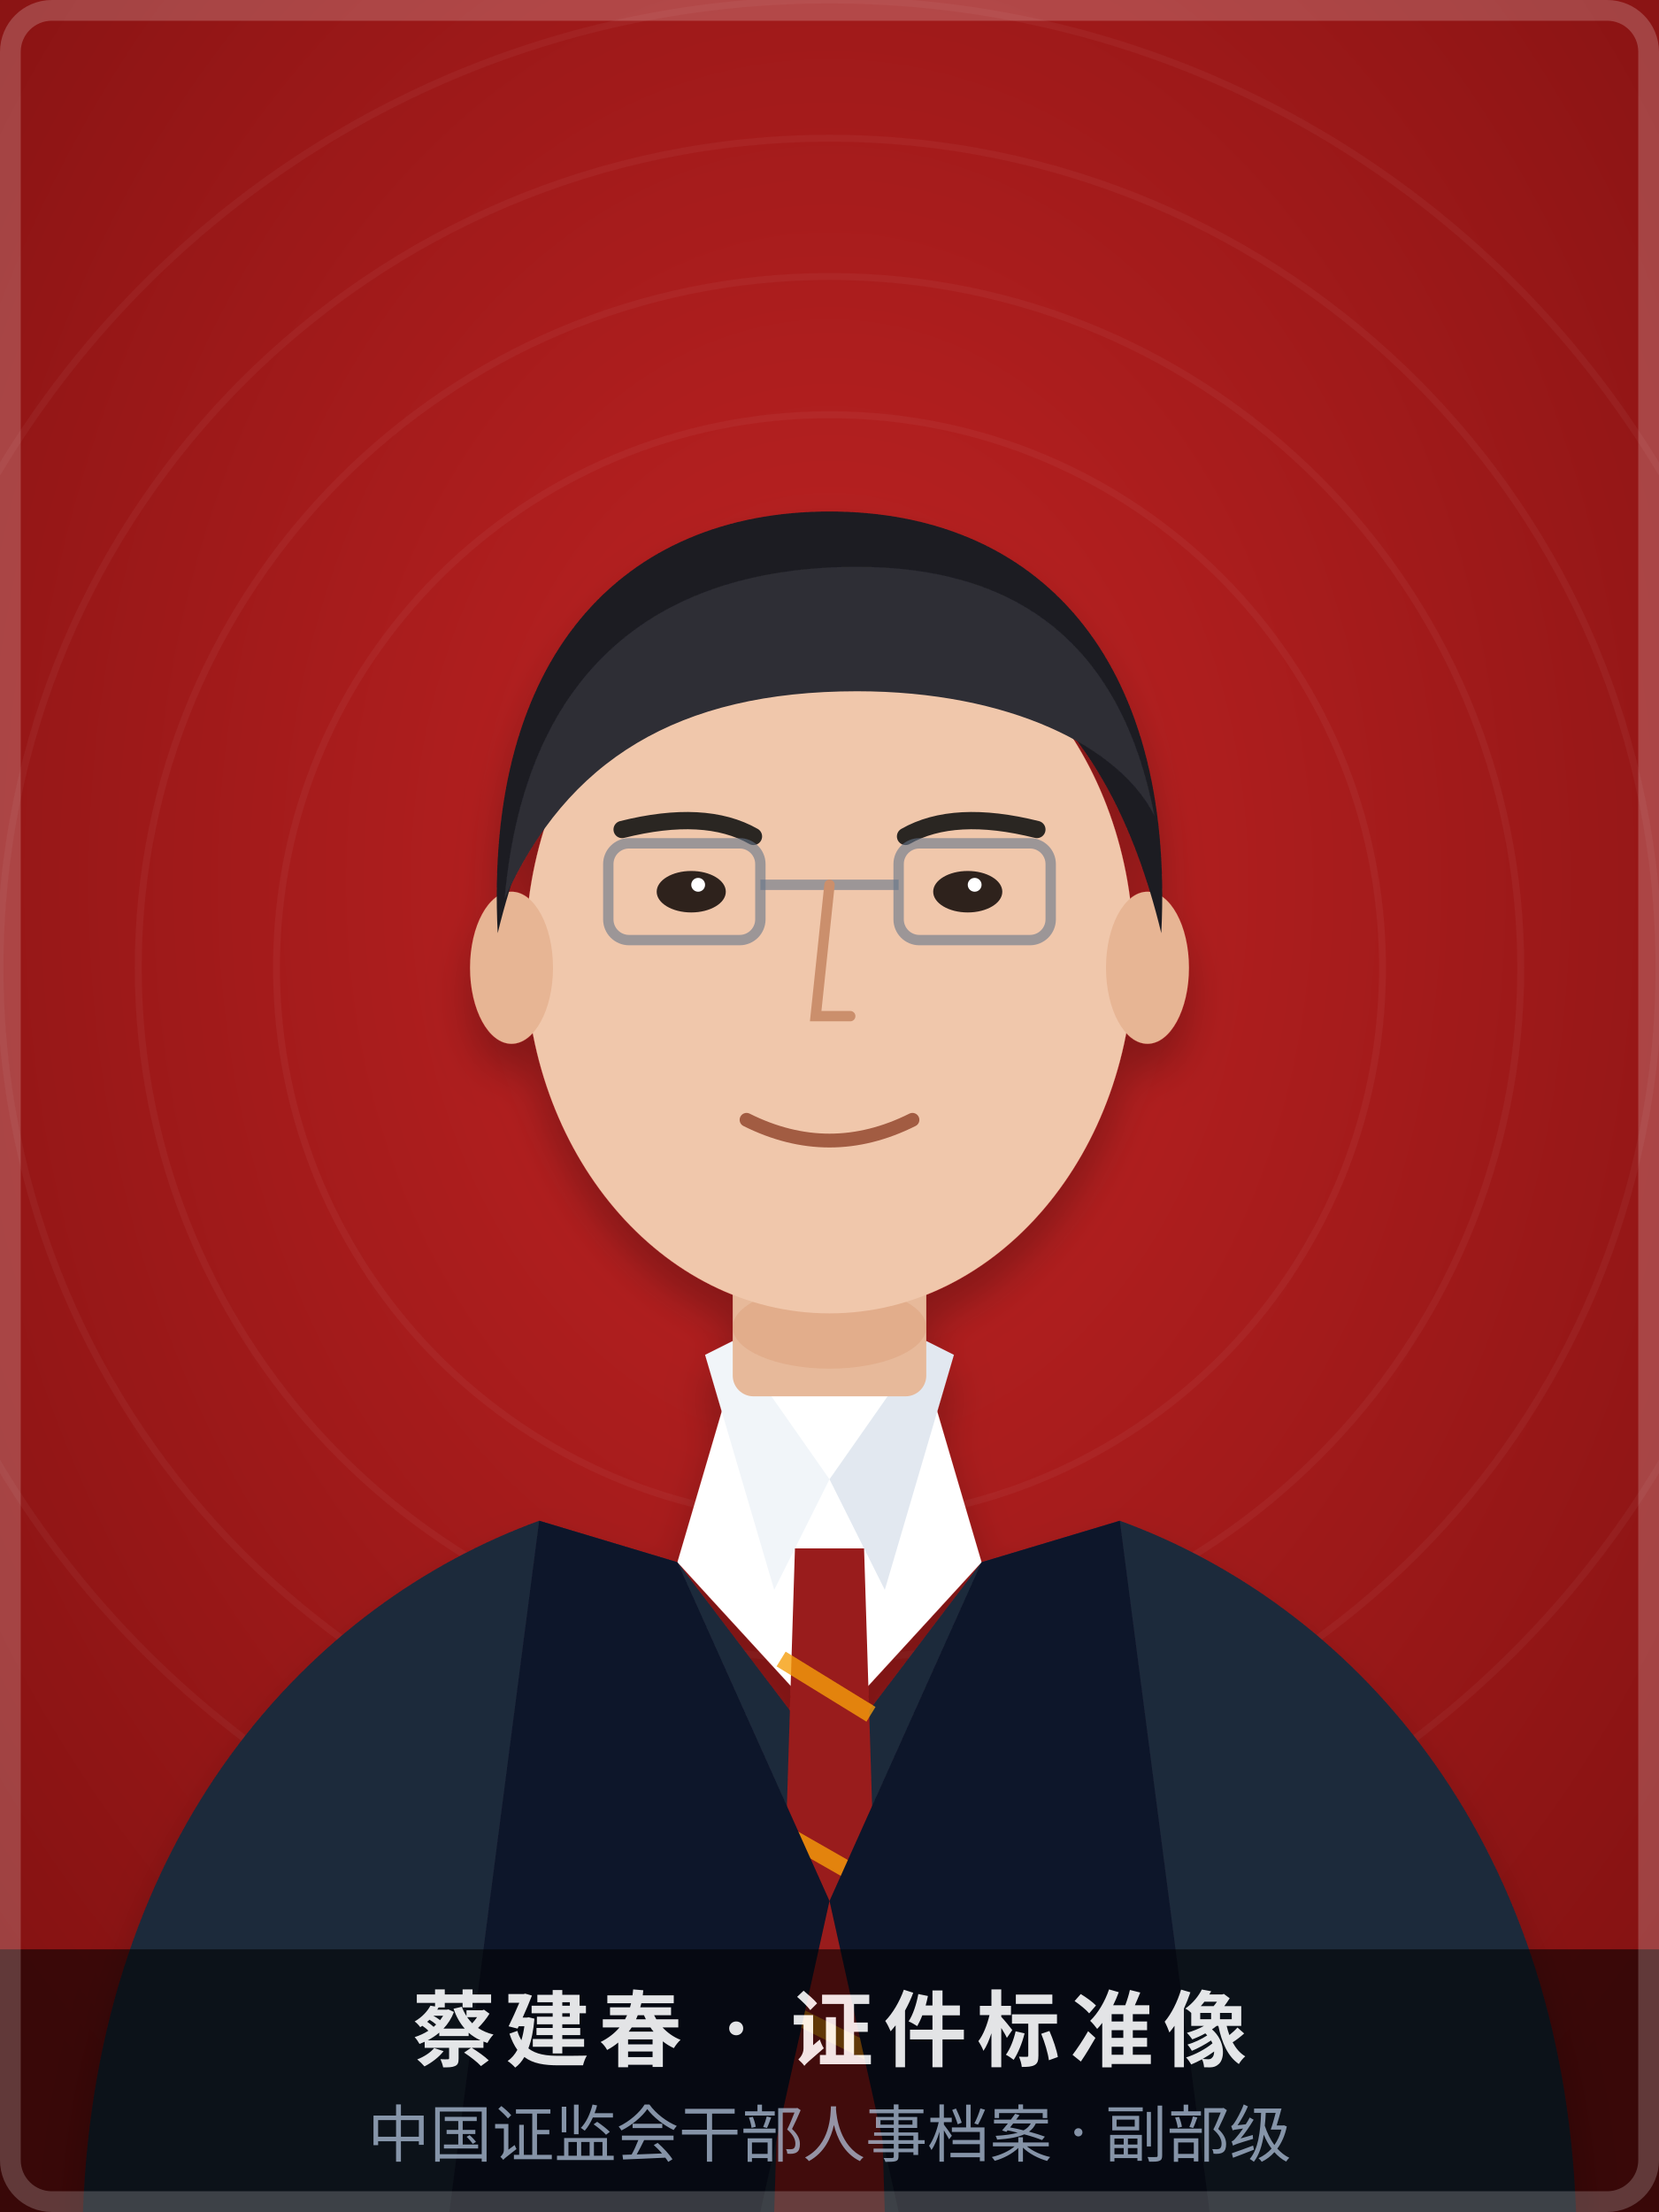
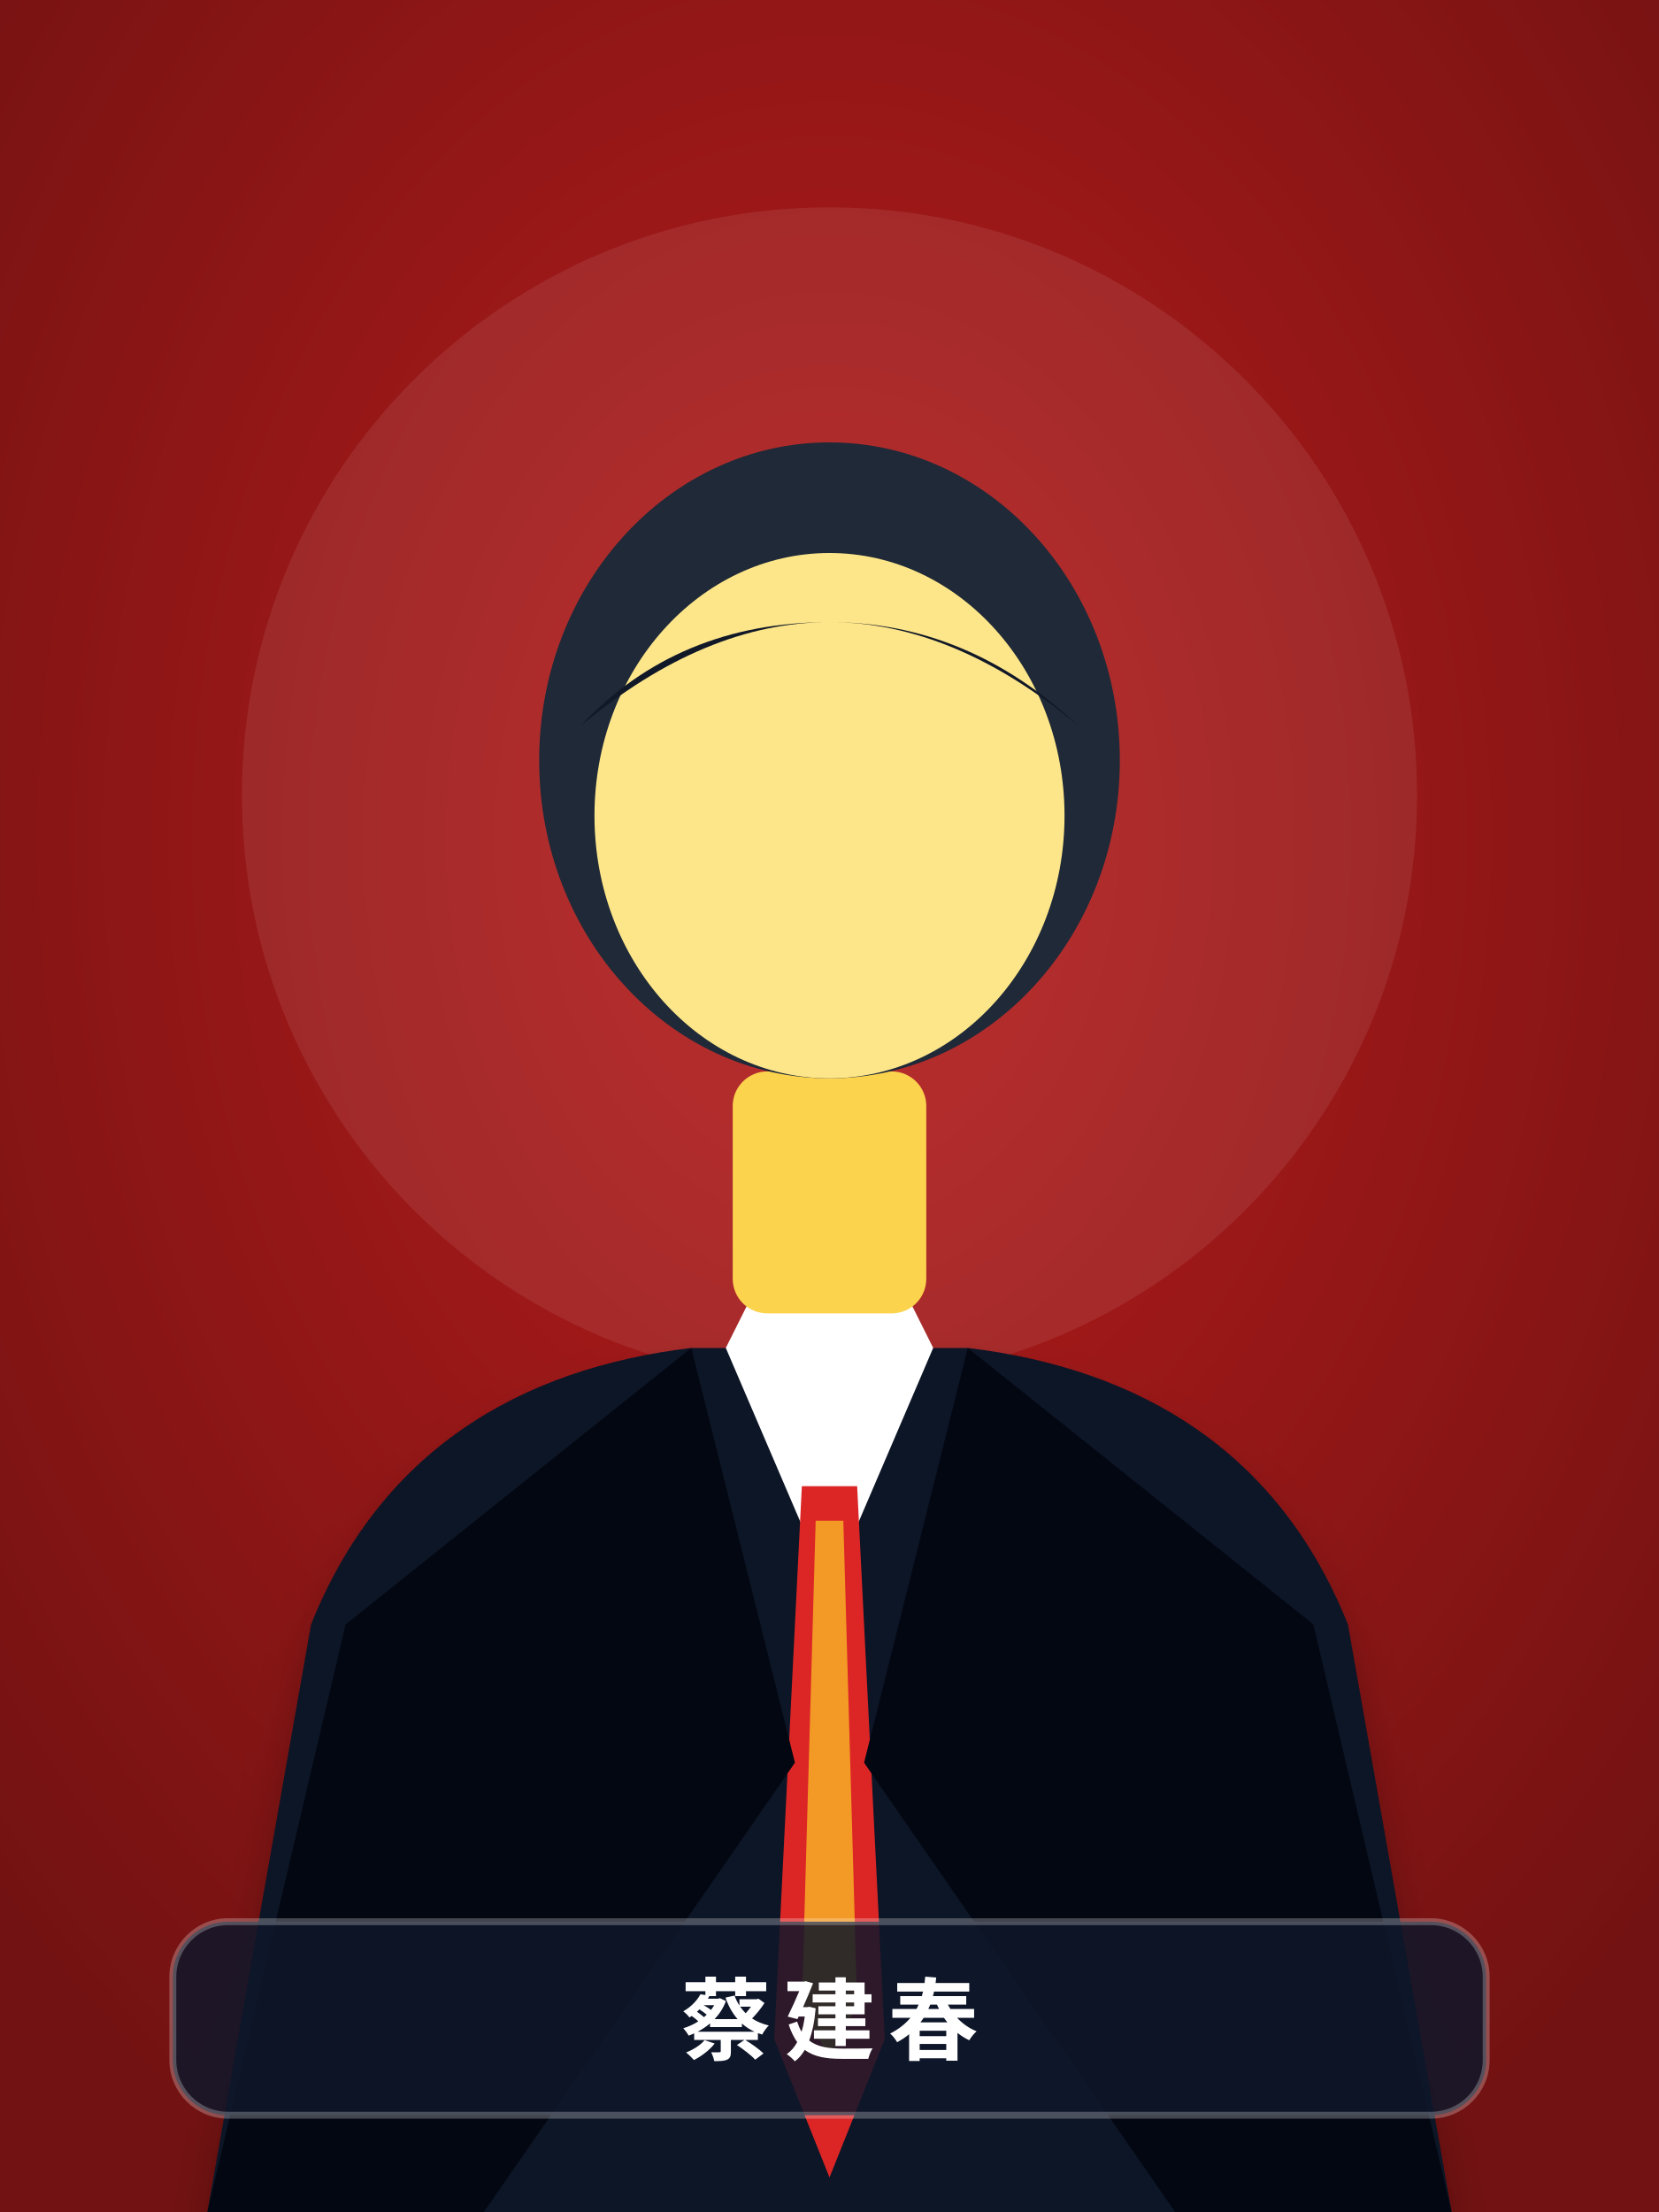
<svg xmlns="http://www.w3.org/2000/svg" viewBox="0 0 240 320" width="240" height="320">
  <defs>
-     <radialGradient id="bgGrad-cai-jianchun" cx="50%" cy="40%" r="70%">
-       <stop offset="0%" stop-color="#c22424" />
-       <stop offset="100%" stop-color="#851212" />
+     <radialGradient id="bgGrad-cai-jianchun" cx="50%" cy="38%" r="70%">
+       <stop offset="0%" stop-color="#b91c1c" />
+       <stop offset="100%" stop-color="#721212" />
    </radialGradient>
    <filter id="shadow-cai-jianchun" x="-10%" y="-10%" width="120%" height="120%">
      <feDropShadow dx="0" dy="4" stdDeviation="3" flood-opacity="0.25" />
    </filter>
  </defs>
  <rect width="240" height="320" fill="url(#bgGrad-cai-jianchun)" />
-   <g opacity="0.04" stroke="#ffffff" stroke-width="1" fill="none">
-     <circle cx="120" cy="140" r="80" />
-     <circle cx="120" cy="140" r="100" />
-     <circle cx="120" cy="140" r="120" />
-     <circle cx="120" cy="140" r="140" />
-   </g>
-   <g filter="url(#shadow-cai-jianchun)">
-     <path d="M 12 320 C 14 265, 45 232, 78 220 L 98 226 L 120 255 L 142 226 L 162 220 C 195 232, 226 265, 228 320 Z" fill="#1e293b" />
-     <polygon points="98,226 120,250 142,226 132,192 108,192" fill="#ffffff" />
-     <polygon points="102,196 112,230 120,214 106,194" fill="#f1f5f9" />
-     <polygon points="138,196 128,230 120,214 134,194" fill="#e2e8f0" />
-     <polygon points="115,224 125,224 128,320 112,320" fill="#991b1b" />
-     <line x1="113" y1="240" x2="126" y2="248" stroke="#f59e0b" stroke-width="2.5" opacity="0.8" />
-     <line x1="113" y1="265" x2="127" y2="273" stroke="#f59e0b" stroke-width="2.5" opacity="0.8" />
-     <line x1="112" y1="290" x2="128" y2="298" stroke="#f59e0b" stroke-width="2.5" opacity="0.8" />
-     <polygon points="78,220 98,226 120,275 110,320 65,320" fill="#0f172a" />
-     <polygon points="162,220 142,226 120,275 130,320 175,320" fill="#0f172a" />
-     <rect x="106" y="172" width="28" height="30" rx="3" fill="#e7b99a" />
-     <ellipse cx="120" cy="192" rx="14" ry="6" fill="#d99b75" opacity="0.4" />
-     <ellipse cx="120" cy="138" rx="44" ry="52" fill="#f0c7ab" />
-     <ellipse cx="74" cy="140" rx="6" ry="11" fill="#e7b594" />
-     <ellipse cx="166" cy="140" rx="6" ry="11" fill="#e7b594" />
-     <path d="M 72 135 C 70 95, 90 74, 120 74 C 150 74, 170 95, 168 135 C 160 102, 142 90, 120 90 C 98 90, 80 102, 72 135 Z" fill="#1e1e24" />
-     <path d="M 73 130 C 76 96, 96 82, 124 82 C 146 82, 162 92, 167 118 C 162 108, 146 100, 124 100 C 98 100, 82 110, 73 130 Z" fill="#2d2d34" />
-     <path d="M 90 120 Q 102 117 109 121" stroke="#2b2623" stroke-width="2.5" stroke-linecap="round" fill="none" />
-     <path d="M 150 120 Q 138 117 131 121" stroke="#2b2623" stroke-width="2.5" stroke-linecap="round" fill="none" />
-     <ellipse cx="100" cy="129" rx="5" ry="3" fill="#2d221e" />
-     <ellipse cx="140" cy="129" rx="5" ry="3" fill="#2d221e" />
-     <circle cx="101" cy="128" r="1" fill="#ffffff" />
-     <circle cx="141" cy="128" r="1" fill="#ffffff" />
-     <rect x="88" y="122" width="22" height="14" rx="3" fill="none" stroke="#64748b" stroke-width="1.5" opacity="0.6" />
-     <rect x="130" y="122" width="22" height="14" rx="3" fill="none" stroke="#64748b" stroke-width="1.5" opacity="0.6" />
-     <line x1="110" y1="128" x2="130" y2="128" stroke="#64748b" stroke-width="1.5" opacity="0.6" />
-     <path d="M 120 128 L 118 147 L 123 147" stroke="#cb8f6c" stroke-width="1.5" stroke-linecap="round" fill="none" />
-     <path d="M 108 162 Q 120 168 132 162" stroke="#a25b42" stroke-width="2" stroke-linecap="round" fill="none" />
-   </g>
-   <g opacity="0.88">
-     <rect x="0" y="282" width="240" height="38" fill="#000000" fill-opacity="0.65" />
-     <text x="120" y="298" font-family="-apple-system, BlinkMacSystemFont, 'PingFang SC', 'Microsoft YaHei', sans-serif" font-size="12" font-weight="bold" fill="#ffffff" text-anchor="middle" letter-spacing="1.5">
-       蔡建春 · 证件标准像
-     </text>
-     <text x="120" y="312" font-family="-apple-system, BlinkMacSystemFont, 'PingFang SC', sans-serif" font-size="9" fill="#94a3b8" text-anchor="middle">
-       中国证监会干部人事档案 · 副部级
-     </text>
-   </g>
-   <rect x="1.5" y="1.5" width="237" height="317" rx="6" fill="none" stroke="#ffffff" stroke-opacity="0.2" stroke-width="3" />
+   <circle cx="120" cy="115" r="85" fill="white" opacity="0.08" />
+   <path d="M 30 320 L 45 235 C 55 210 75 198 100 195 L 140 195 C 165 198 185 210 195 235 L 210 320 Z" fill="#111827" filter="url(#shadow-cai-jianchun)" />
+   <polygon points="105,195 120,230 135,195 130,185 110,185" fill="#ffffff" />
+   <polygon points="116,215 124,215 128,295 120,315 112,295" fill="#dc2626" />
+   <polygon points="118,220 122,220 124,290 120,298 116,290" fill="#fbbf24" opacity="0.75" />
+   <polygon points="50,235 100,195 115,255 70,320 30,320" fill="#030712" />
+   <polygon points="190,235 140,195 125,255 170,320 210,320" fill="#030712" />
+   <rect x="106" y="155" width="28" height="35" rx="5" fill="#fcd34d" />
+   <ellipse cx="120" cy="110" rx="42" ry="46" fill="#1f2937" />
+   <ellipse cx="120" cy="118" rx="34" ry="38" fill="#fde68a" />
+   <path d="M 84 105 Q 120 75 156 105 Q 140 90 120 90 Q 98 90 84 105 Z" fill="#111827" />
+   <rect x="25" y="278" width="190" height="28" rx="8" fill="rgba(15, 23, 42, 0.85)" stroke="rgba(255, 255, 255, 0.25)" stroke-width="1" />
+   <text x="120" y="297" font-family="-apple-system, BlinkMacSystemFont, 'Segoe UI', PingFang SC, 'Microsoft YaHei', sans-serif" font-size="13" font-weight="bold" fill="#ffffff" text-anchor="middle" letter-spacing="2">
+     蔡建春
+   </text>
</svg>
